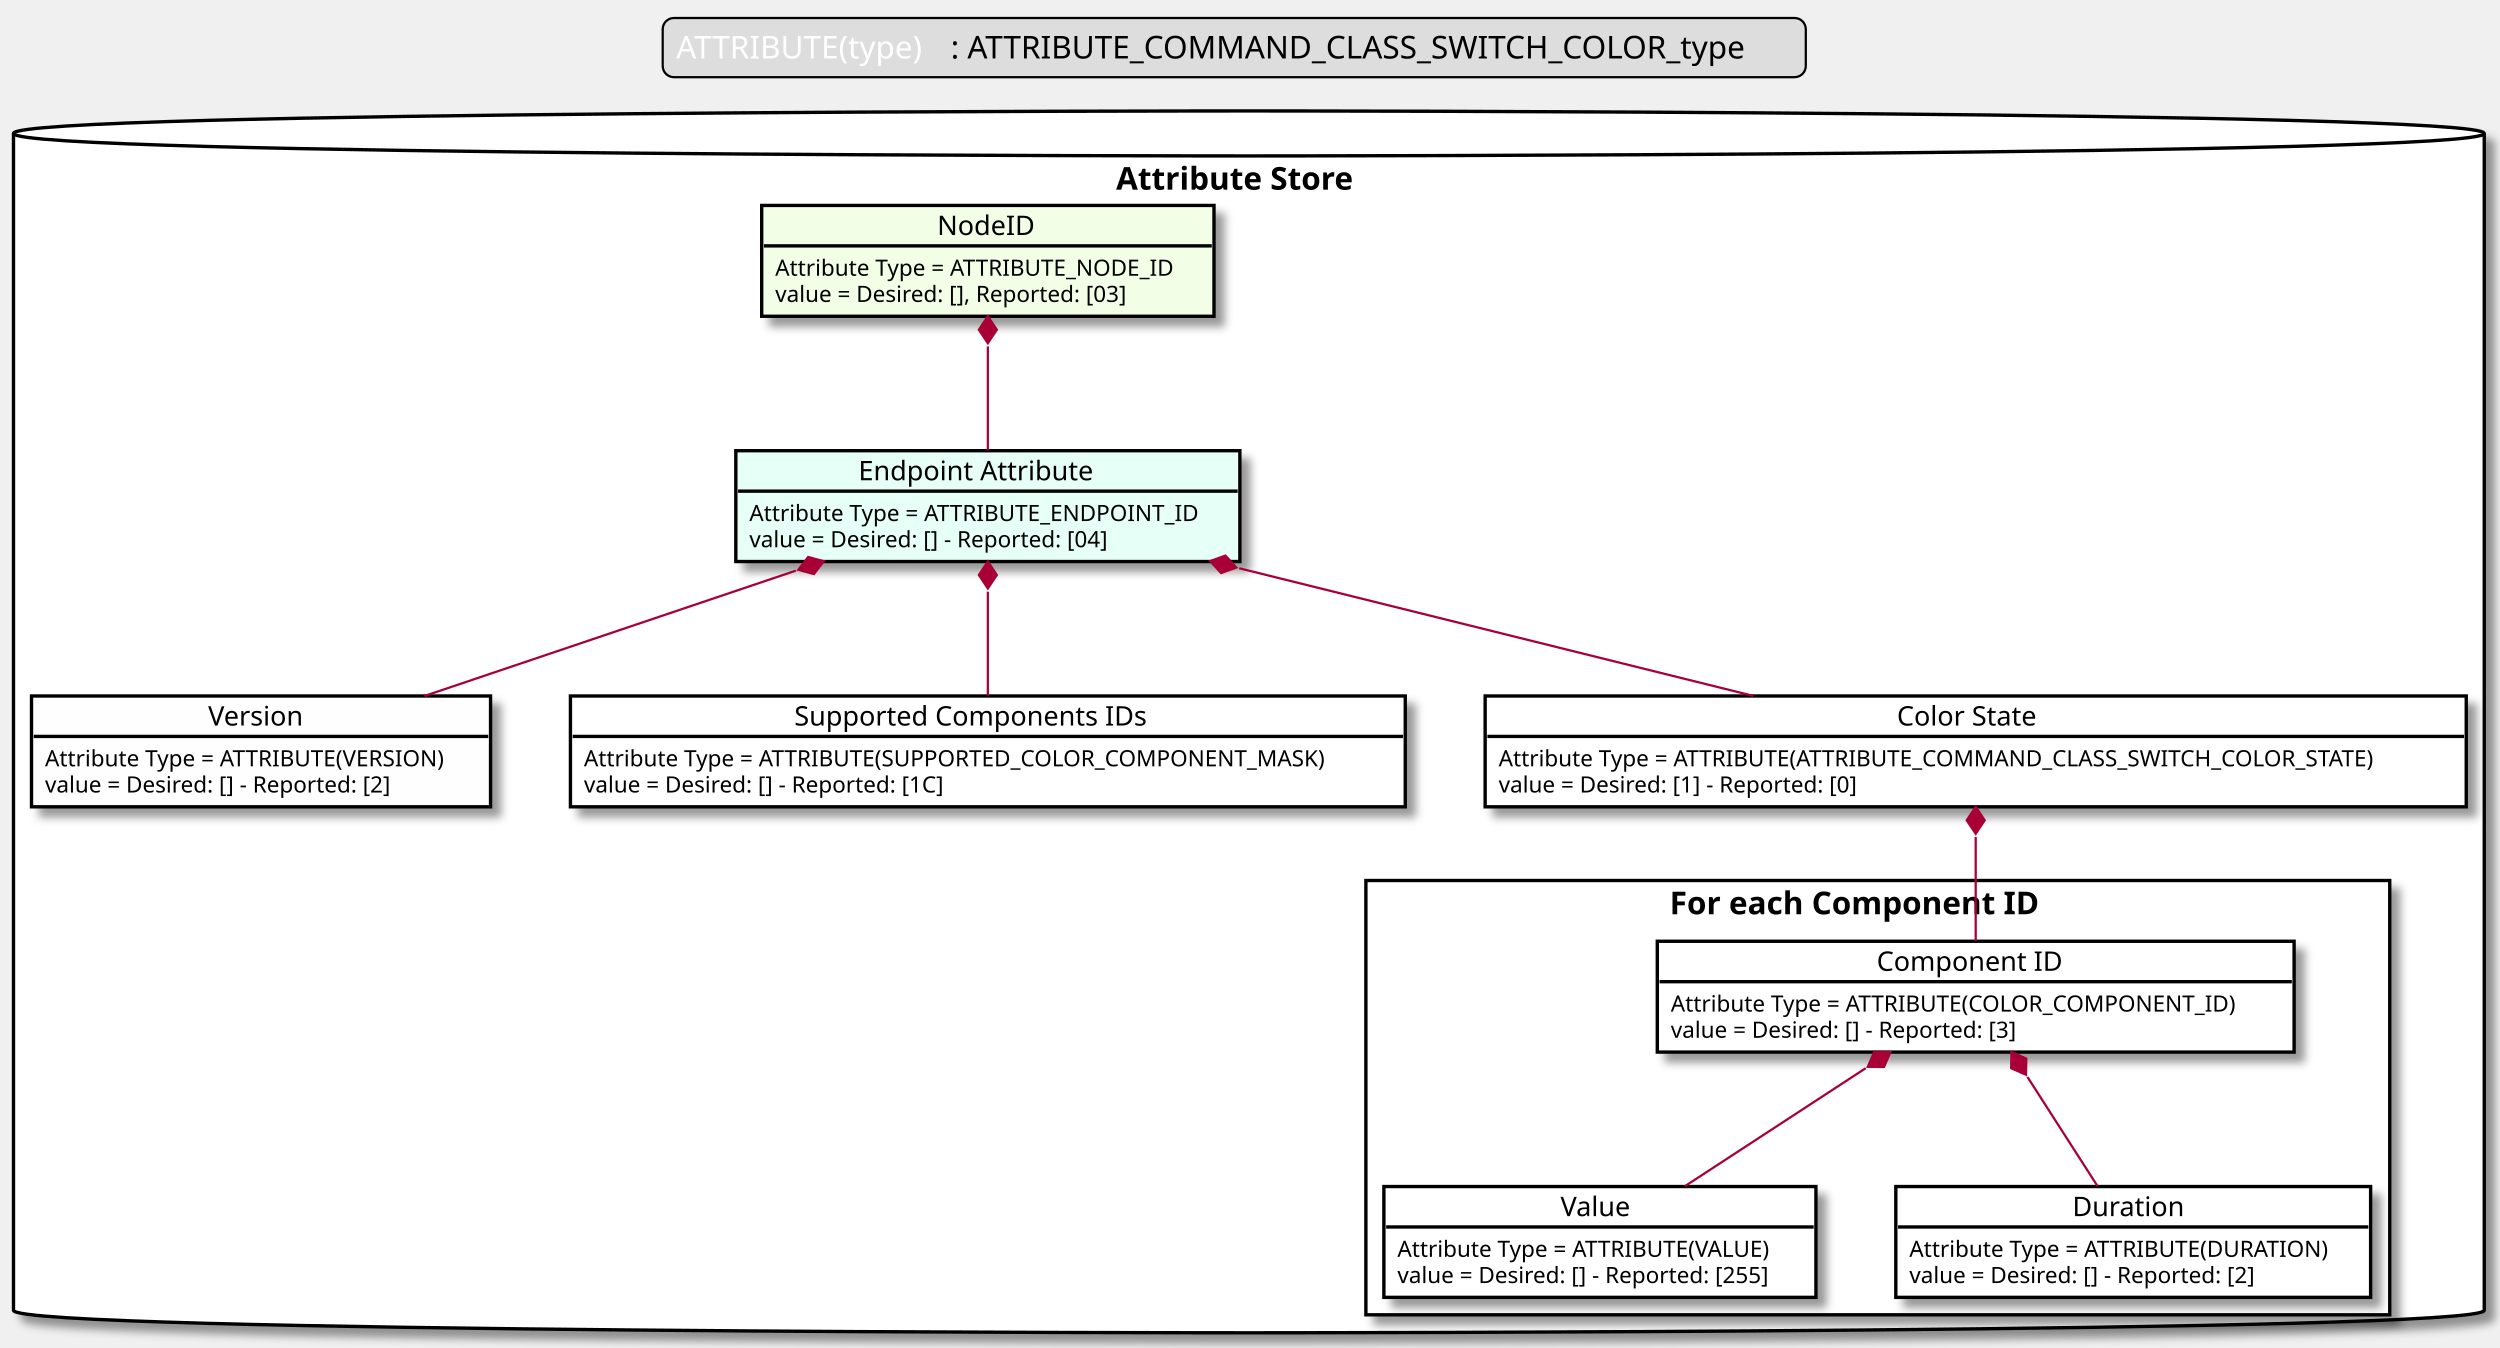
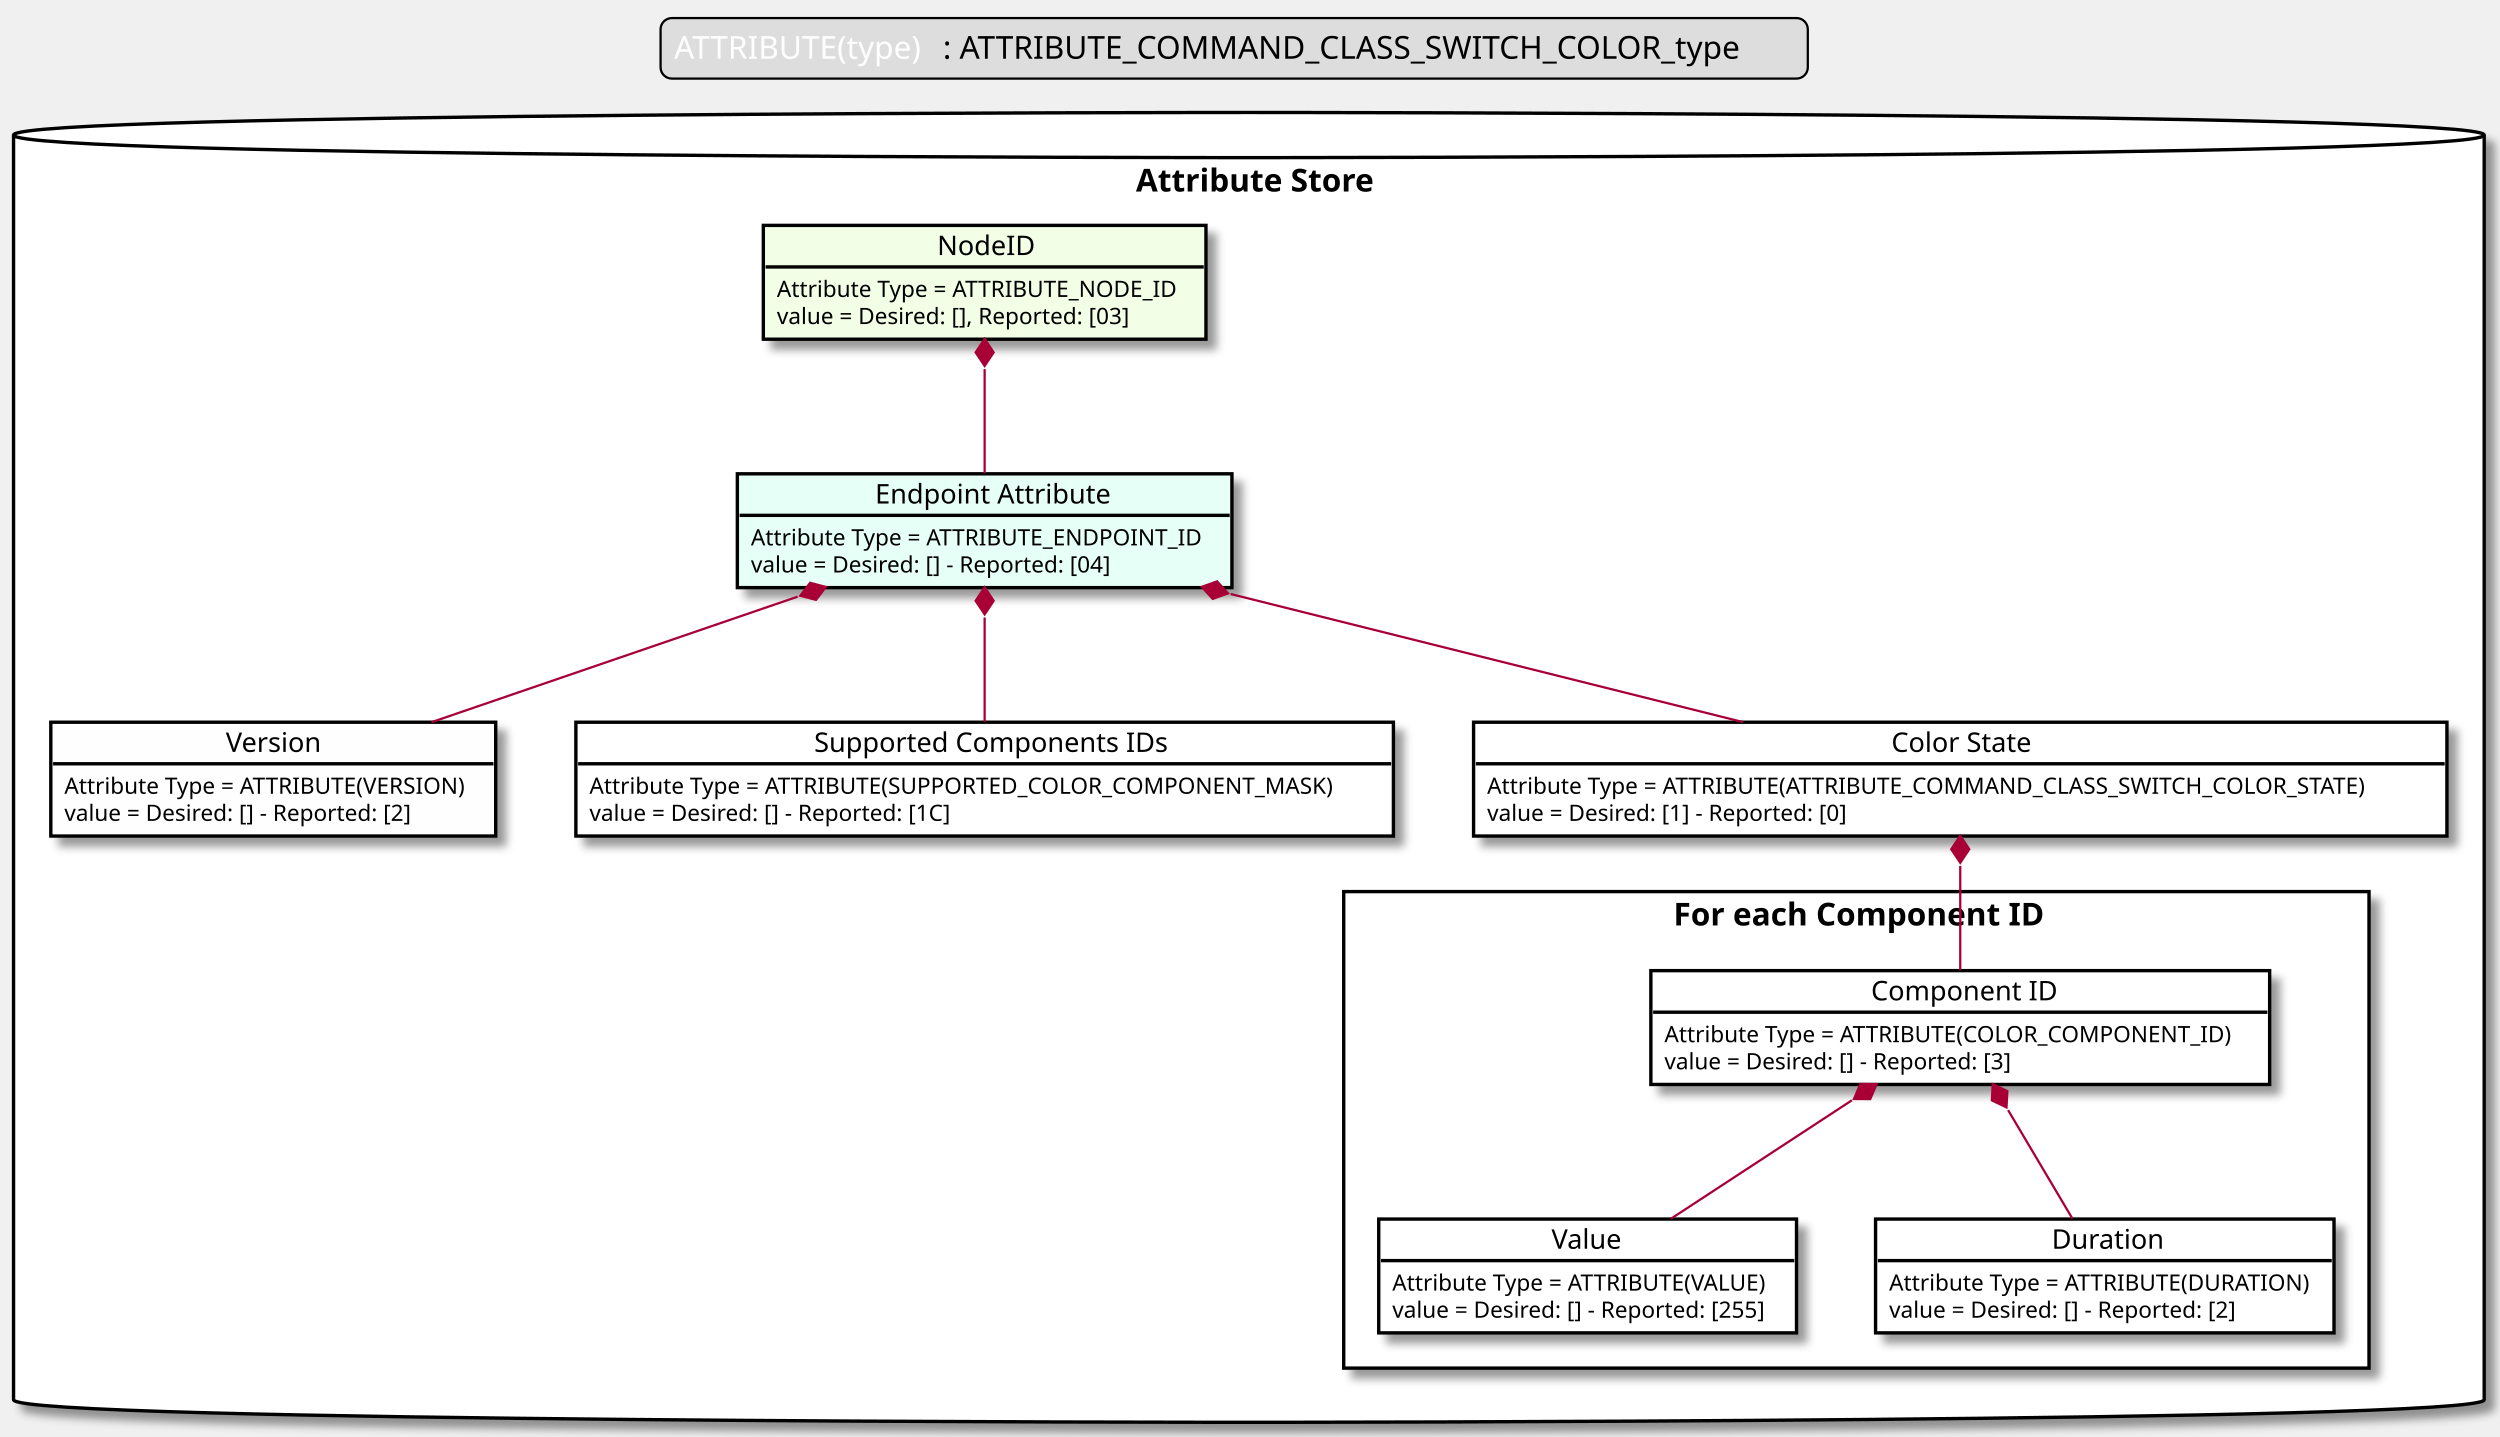
- <svg xmlns="http://www.w3.org/2000/svg" contentScriptType="application/ecmascript" contentStyleType="text/css" height="599px" preserveAspectRatio="none" style="width:1111px;height:599px;background:#FFFFFF;" version="1.1" viewBox="0 0 1111 599" width="1111px" zoomAndPan="magnify">
+ <svg xmlns="http://www.w3.org/2000/svg" contentScriptType="application/ecmascript" contentStyleType="text/css" height="636px" preserveAspectRatio="none" style="width:1107px;height:636px;background:#FFFFFF;" version="1.1" viewBox="0 0 1107 636" width="1107px" zoomAndPan="magnify">
  <defs>
    <filter height="300%" id="fqia8untd8xqz" width="300%" x="-1" y="-1">
      <feGaussianBlur result="blurOut" stdDeviation="2.0" />
      <feColorMatrix in="blurOut" result="blurOut2" type="matrix" values="0 0 0 0 0 0 0 0 0 0 0 0 0 0 0 0 0 0 .4 0" />
      <feOffset dx="4.0" dy="4.0" in="blurOut2" result="blurOut3" />
      <feBlend in="SourceGraphic" in2="blurOut3" mode="normal" />
    </filter>
  </defs>
  <g>
-     <rect fill="#DDDDDD" height="26.297" rx="5" ry="5" style="stroke:#000000;stroke-width:1.0;" width="508" x="294.5" y="8" />
-     <text fill="#FEFEFE" font-family="sans-serif" font-size="14" lengthAdjust="spacing" textLength="118" x="300.5" y="25.995">ATTRIBUTE(type)</text>
-     <text fill="#000000" font-family="sans-serif" font-size="14" lengthAdjust="spacing" textLength="374" x="422.5" y="25.995">: ATTRIBUTE_COMMAND_CLASS_SWITCH_COLOR_type</text>
-     <path d="M6,59.297 C6,49.297 555,49.297 555,49.297 C555,49.297 1104,49.297 1104,59.297 L1104,582.297 C1104,592.297 555,592.297 555,592.297 C555,592.297 6,592.297 6,582.297 L6,59.297 " fill="#FFFFFF" filter="url(#fqia8untd8xqz)" style="stroke:#000000;stroke-width:1.5;" />
-     <path d="M6,59.297 C6,69.297 555,69.297 555,69.297 C555,69.297 1104,69.297 1104,59.297 " fill="none" style="stroke:#000000;stroke-width:1.5;" />
-     <text fill="#000000" font-family="sans-serif" font-size="14" font-weight="bold" lengthAdjust="spacing" textLength="118" x="496" y="84.292">Attribute Store</text>
-     <rect fill="#FFFFFF" filter="url(#fqia8untd8xqz)" height="193" style="stroke:#000000;stroke-width:1.5;" width="455" x="607" y="391.297" />
-     <text fill="#000000" font-family="sans-serif" font-size="14" font-weight="bold" lengthAdjust="spacing" textLength="185" x="742" y="406.292">For each Component ID</text>
-     <rect fill="#F2FFE6" filter="url(#fqia8untd8xqz)" height="49.25" style="stroke:#000000;stroke-width:1.5;" width="201" x="338.5" y="91.297" />
-     <text fill="#000000" font-family="sans-serif" font-size="12" lengthAdjust="spacing" textLength="45" x="416.5" y="104.436">NodeID</text>
-     <line style="stroke:#000000;stroke-width:1.5;" x1="339.5" x2="538.5" y1="109.266" y2="109.266" />
-     <text fill="#000000" font-family="sans-serif" font-size="10" lengthAdjust="spacing" textLength="189" x="344.5" y="122.548">Attribute Type = ATTRIBUTE_NODE_ID</text>
-     <text fill="#000000" font-family="sans-serif" font-size="10" lengthAdjust="spacing" textLength="168" x="344.5" y="134.189">value = Desired: [], Reported: [03]</text>
-     <rect fill="#E6FFF7" filter="url(#fqia8untd8xqz)" height="49.25" style="stroke:#000000;stroke-width:1.5;" width="224" x="327" y="200.297" />
-     <text fill="#000000" font-family="sans-serif" font-size="12" lengthAdjust="spacing" textLength="115" x="381.5" y="213.435">Endpoint Attribute</text>
-     <line style="stroke:#000000;stroke-width:1.5;" x1="328" x2="550" y1="218.266" y2="218.266" />
-     <text fill="#000000" font-family="sans-serif" font-size="10" lengthAdjust="spacing" textLength="212" x="333" y="231.548">Attribute Type = ATTRIBUTE_ENDPOINT_ID</text>
-     <text fill="#000000" font-family="sans-serif" font-size="10" lengthAdjust="spacing" textLength="172" x="333" y="243.189">value = Desired: [] - Reported: [04]</text>
-     <rect fill="#FEFEFE" filter="url(#fqia8untd8xqz)" height="49.25" style="stroke:#000000;stroke-width:1.5;" width="204" x="14" y="309.297" />
-     <text fill="#000000" font-family="sans-serif" font-size="12" lengthAdjust="spacing" textLength="47" x="92.5" y="322.435">Version</text>
-     <line style="stroke:#000000;stroke-width:1.5;" x1="15" x2="217" y1="327.266" y2="327.266" />
-     <text fill="#000000" font-family="sans-serif" font-size="10" lengthAdjust="spacing" textLength="192" x="20" y="340.548">Attribute Type = ATTRIBUTE(VERSION)</text>
-     <text fill="#000000" font-family="sans-serif" font-size="10" lengthAdjust="spacing" textLength="166" x="20" y="352.188">value = Desired: [] - Reported: [2]</text>
-     <rect fill="#FFFFFF" filter="url(#fqia8untd8xqz)" height="49.25" style="stroke:#000000;stroke-width:1.5;" width="371" x="253.5" y="309.297" />
-     <text fill="#000000" font-family="sans-serif" font-size="12" lengthAdjust="spacing" textLength="172" x="353" y="322.435">Supported Components IDs</text>
-     <line style="stroke:#000000;stroke-width:1.5;" x1="254.5" x2="623.5" y1="327.266" y2="327.266" />
-     <text fill="#000000" font-family="sans-serif" font-size="10" lengthAdjust="spacing" textLength="359" x="259.5" y="340.548">Attribute Type = ATTRIBUTE(SUPPORTED_COLOR_COMPONENT_MASK)</text>
-     <text fill="#000000" font-family="sans-serif" font-size="10" lengthAdjust="spacing" textLength="174" x="259.5" y="352.188">value = Desired: [] - Reported: [1C]</text>
-     <rect fill="#FFFFFF" filter="url(#fqia8untd8xqz)" height="49.25" style="stroke:#000000;stroke-width:1.5;" width="436" x="660" y="309.297" />
-     <text fill="#000000" font-family="sans-serif" font-size="12" lengthAdjust="spacing" textLength="70" x="843" y="322.435">Color State</text>
-     <line style="stroke:#000000;stroke-width:1.5;" x1="661" x2="1095" y1="327.266" y2="327.266" />
-     <text fill="#000000" font-family="sans-serif" font-size="10" lengthAdjust="spacing" textLength="424" x="666" y="340.548">Attribute Type = ATTRIBUTE(ATTRIBUTE_COMMAND_CLASS_SWITCH_COLOR_STATE)</text>
-     <text fill="#000000" font-family="sans-serif" font-size="10" lengthAdjust="spacing" textLength="172" x="666" y="352.188">value = Desired: [1] - Reported: [0]</text>
-     <rect fill="#FFFFFF" filter="url(#fqia8untd8xqz)" height="49.25" style="stroke:#000000;stroke-width:1.5;" width="283" x="736.5" y="418.297" />
-     <text fill="#000000" font-family="sans-serif" font-size="12" lengthAdjust="spacing" textLength="88" x="834" y="431.435">Component ID</text>
-     <line style="stroke:#000000;stroke-width:1.5;" x1="737.5" x2="1018.5" y1="436.266" y2="436.266" />
-     <text fill="#000000" font-family="sans-serif" font-size="10" lengthAdjust="spacing" textLength="271" x="742.5" y="449.548">Attribute Type = ATTRIBUTE(COLOR_COMPONENT_ID)</text>
-     <text fill="#000000" font-family="sans-serif" font-size="10" lengthAdjust="spacing" textLength="166" x="742.5" y="461.188">value = Desired: [] - Reported: [3]</text>
-     <rect fill="#FFFFFF" filter="url(#fqia8untd8xqz)" height="49.25" style="stroke:#000000;stroke-width:1.5;" width="192" x="615" y="527.297" />
-     <text fill="#000000" font-family="sans-serif" font-size="12" lengthAdjust="spacing" textLength="35" x="693.5" y="540.436">Value</text>
-     <line style="stroke:#000000;stroke-width:1.5;" x1="616" x2="806" y1="545.266" y2="545.266" />
-     <text fill="#000000" font-family="sans-serif" font-size="10" lengthAdjust="spacing" textLength="180" x="621" y="558.548">Attribute Type = ATTRIBUTE(VALUE)</text>
-     <text fill="#000000" font-family="sans-serif" font-size="10" lengthAdjust="spacing" textLength="178" x="621" y="570.188">value = Desired: [] - Reported: [255]</text>
-     <rect fill="#FFFFFF" filter="url(#fqia8untd8xqz)" height="49.25" style="stroke:#000000;stroke-width:1.5;" width="211" x="842.5" y="527.297" />
-     <text fill="#000000" font-family="sans-serif" font-size="12" lengthAdjust="spacing" textLength="54" x="921" y="540.436">Duration</text>
-     <line style="stroke:#000000;stroke-width:1.5;" x1="843.5" x2="1052.5" y1="545.266" y2="545.266" />
-     <text fill="#000000" font-family="sans-serif" font-size="10" lengthAdjust="spacing" textLength="199" x="848.5" y="558.548">Attribute Type = ATTRIBUTE(DURATION)</text>
-     <text fill="#000000" font-family="sans-serif" font-size="10" lengthAdjust="spacing" textLength="166" x="848.5" y="570.188">value = Desired: [] - Reported: [2]</text>
-     <path codeLine="425" d="M439,153.927 C439,169.269 439,186.521 439,200.161 " fill="none" id="node-backto-endpoint" style="stroke:#A80036;stroke-width:1.0;" />
-     <polygon fill="#A80036" points="439,140.531,435,146.531,439,152.531,443,146.531,439,140.531" style="stroke:#A80036;stroke-width:1.0;" />
-     <path codeLine="426" d="M353.687,253.587 C302.298,270.929 237.558,292.776 188.625,309.289 " fill="none" id="endpoint-backto-version" style="stroke:#A80036;stroke-width:1.0;" />
-     <polygon fill="#A80036" points="366.11,249.394,359.146,247.523,354.74,253.232,361.704,255.103,366.11,249.394" style="stroke:#A80036;stroke-width:1.0;" />
-     <path codeLine="427" d="M439,262.926 C439,278.269 439,295.521 439,309.161 " fill="none" id="endpoint-backto-supported_components_ids" style="stroke:#A80036;stroke-width:1.0;" />
-     <polygon fill="#A80036" points="439,249.531,435,255.531,439,261.531,443,255.531,439,249.531" style="stroke:#A80036;stroke-width:1.0;" />
-     <path codeLine="428" d="M550.71,252.534 C621.164,270.027 711.326,292.413 779.172,309.259 " fill="none" id="endpoint-backto-color_state" style="stroke:#A80036;stroke-width:1.0;" />
-     <polygon fill="#A80036" points="537.794,249.327,542.653,254.655,549.44,252.218,544.581,246.89,537.794,249.327" style="stroke:#A80036;stroke-width:1.0;" />
-     <path codeLine="429" d="M878,371.926 C878,387.269 878,404.521 878,418.161 " fill="none" id="color_state-backto-component_id" style="stroke:#A80036;stroke-width:1.0;" />
-     <polygon fill="#A80036" points="878,358.531,874,364.531,878,370.531,882,364.531,878,358.531" style="stroke:#A80036;stroke-width:1.0;" />
-     <path codeLine="430" d="M829.107,474.709 C803.461,491.448 772.522,511.642 748.745,527.161 " fill="none" id="component_id-backto-component_id_value" style="stroke:#A80036;stroke-width:1.0;" />
-     <polygon fill="#A80036" points="840.105,467.531,832.894,467.461,830.056,474.09,837.267,474.16,840.105,467.531" style="stroke:#A80036;stroke-width:1.0;" />
-     <path codeLine="431" d="M900.989,478.594 C911.204,494.5 922.972,512.825 932.179,527.161 " fill="none" id="component_id-backto-component_id_duration" style="stroke:#A80036;stroke-width:1.0;" />
-     <polygon fill="#A80036" points="893.884,467.531,893.761,474.741,900.369,477.628,900.492,470.418,893.884,467.531" style="stroke:#A80036;stroke-width:1.0;" />
+     <rect fill="#DDDDDD" height="26.8" rx="5" ry="5" style="stroke:#000000;stroke-width:1.0;" width="508" x="292.5" y="8" />
+     <text fill="#FEFEFE" font-family="sans-serif" font-size="14" lengthAdjust="spacing" textLength="115" x="298.5" y="26.006">ATTRIBUTE(type)</text>
+     <text fill="#000000" font-family="sans-serif" font-size="14" lengthAdjust="spacing" textLength="377" x="417.5" y="26.006">: ATTRIBUTE_COMMAND_CLASS_SWITCH_COLOR_type</text>
+     <path d="M6,59.8 C6,49.8 553,49.8 553,49.8 C553,49.8 1100,49.8 1100,59.8 L1100,619.8 C1100,629.8 553,629.8 553,629.8 C553,629.8 6,629.8 6,619.8 L6,59.8 " fill="#FFFFFF" filter="url(#fqia8untd8xqz)" style="stroke:#000000;stroke-width:1.5;" />
+     <path d="M6,59.8 C6,69.8 553,69.8 553,69.8 C553,69.8 1100,69.8 1100,59.8 " fill="none" style="stroke:#000000;stroke-width:1.5;" />
+     <text fill="#000000" font-family="sans-serif" font-size="14" font-weight="bold" lengthAdjust="spacing" textLength="100" x="503" y="84.806">Attribute Store</text>
+     <rect fill="#FFFFFF" filter="url(#fqia8untd8xqz)" height="211" style="stroke:#000000;stroke-width:1.5;" width="454" x="595" y="394.8" />
+     <text fill="#000000" font-family="sans-serif" font-size="14" font-weight="bold" lengthAdjust="spacing" textLength="162" x="741" y="409.806">For each Component ID</text>
+     <rect fill="#F2FFE6" filter="url(#fqia8untd8xqz)" height="50.4" style="stroke:#000000;stroke-width:1.5;" width="196" x="338" y="99.8" />
+     <text fill="#000000" font-family="sans-serif" font-size="12" lengthAdjust="spacing" textLength="42" x="415" y="112.948">NodeID</text>
+     <line style="stroke:#000000;stroke-width:1.5;" x1="339" x2="533" y1="118.2" y2="118.2" />
+     <text fill="#000000" font-family="sans-serif" font-size="10" lengthAdjust="spacing" textLength="184" x="344" y="131.49">Attribute Type = ATTRIBUTE_NODE_ID</text>
+     <text fill="#000000" font-family="sans-serif" font-size="10" lengthAdjust="spacing" textLength="157" x="344" y="143.49">value = Desired: [], Reported: [03]</text>
+     <rect fill="#E6FFF7" filter="url(#fqia8untd8xqz)" height="50.4" style="stroke:#000000;stroke-width:1.5;" width="219" x="326.5" y="209.8" />
+     <text fill="#000000" font-family="sans-serif" font-size="12" lengthAdjust="spacing" textLength="97" x="387.5" y="222.948">Endpoint Attribute</text>
+     <line style="stroke:#000000;stroke-width:1.5;" x1="327.5" x2="544.5" y1="228.2" y2="228.2" />
+     <text fill="#000000" font-family="sans-serif" font-size="10" lengthAdjust="spacing" textLength="207" x="332.5" y="241.49">Attribute Type = ATTRIBUTE_ENDPOINT_ID</text>
+     <text fill="#000000" font-family="sans-serif" font-size="10" lengthAdjust="spacing" textLength="160" x="332.5" y="253.49">value = Desired: [] - Reported: [04]</text>
+     <rect fill="#FEFEFE" filter="url(#fqia8untd8xqz)" height="50.4" style="stroke:#000000;stroke-width:1.5;" width="197" x="22.5" y="319.8" />
+     <text fill="#000000" font-family="sans-serif" font-size="12" lengthAdjust="spacing" textLength="42" x="100" y="332.948">Version</text>
+     <line style="stroke:#000000;stroke-width:1.5;" x1="23.5" x2="218.5" y1="338.2" y2="338.2" />
+     <text fill="#000000" font-family="sans-serif" font-size="10" lengthAdjust="spacing" textLength="185" x="28.5" y="351.49">Attribute Type = ATTRIBUTE(VERSION)</text>
+     <text fill="#000000" font-family="sans-serif" font-size="10" lengthAdjust="spacing" textLength="154" x="28.5" y="363.49">value = Desired: [] - Reported: [2]</text>
+     <rect fill="#FFFFFF" filter="url(#fqia8untd8xqz)" height="50.4" style="stroke:#000000;stroke-width:1.5;" width="362" x="255" y="319.8" />
+     <text fill="#000000" font-family="sans-serif" font-size="12" lengthAdjust="spacing" textLength="151" x="360.5" y="332.948">Supported Components IDs</text>
+     <line style="stroke:#000000;stroke-width:1.5;" x1="256" x2="616" y1="338.2" y2="338.2" />
+     <text fill="#000000" font-family="sans-serif" font-size="10" lengthAdjust="spacing" textLength="350" x="261" y="351.49">Attribute Type = ATTRIBUTE(SUPPORTED_COLOR_COMPONENT_MASK)</text>
+     <text fill="#000000" font-family="sans-serif" font-size="10" lengthAdjust="spacing" textLength="161" x="261" y="363.49">value = Desired: [] - Reported: [1C]</text>
+     <rect fill="#FFFFFF" filter="url(#fqia8untd8xqz)" height="50.4" style="stroke:#000000;stroke-width:1.5;" width="431" x="652.5" y="319.8" />
+     <text fill="#000000" font-family="sans-serif" font-size="12" lengthAdjust="spacing" textLength="61" x="837.5" y="332.948">Color State</text>
+     <line style="stroke:#000000;stroke-width:1.5;" x1="653.5" x2="1082.5" y1="338.2" y2="338.2" />
+     <text fill="#000000" font-family="sans-serif" font-size="10" lengthAdjust="spacing" textLength="419" x="658.5" y="351.49">Attribute Type = ATTRIBUTE(ATTRIBUTE_COMMAND_CLASS_SWITCH_COLOR_STATE)</text>
+     <text fill="#000000" font-family="sans-serif" font-size="10" lengthAdjust="spacing" textLength="160" x="658.5" y="363.49">value = Desired: [1] - Reported: [0]</text>
+     <rect fill="#FFFFFF" filter="url(#fqia8untd8xqz)" height="50.4" style="stroke:#000000;stroke-width:1.5;" width="274" x="731" y="429.8" />
+     <text fill="#000000" font-family="sans-serif" font-size="12" lengthAdjust="spacing" textLength="79" x="828.5" y="442.948">Component ID</text>
+     <line style="stroke:#000000;stroke-width:1.5;" x1="732" x2="1004" y1="448.2" y2="448.2" />
+     <text fill="#000000" font-family="sans-serif" font-size="10" lengthAdjust="spacing" textLength="262" x="737" y="461.49">Attribute Type = ATTRIBUTE(COLOR_COMPONENT_ID)</text>
+     <text fill="#000000" font-family="sans-serif" font-size="10" lengthAdjust="spacing" textLength="154" x="737" y="473.49">value = Desired: [] - Reported: [3]</text>
+     <rect fill="#FFFFFF" filter="url(#fqia8untd8xqz)" height="50.4" style="stroke:#000000;stroke-width:1.5;" width="185" x="610.5" y="539.8" />
+     <text fill="#000000" font-family="sans-serif" font-size="12" lengthAdjust="spacing" textLength="32" x="687" y="552.948">Value</text>
+     <line style="stroke:#000000;stroke-width:1.5;" x1="611.5" x2="794.5" y1="558.2" y2="558.2" />
+     <text fill="#000000" font-family="sans-serif" font-size="10" lengthAdjust="spacing" textLength="173" x="616.5" y="571.49">Attribute Type = ATTRIBUTE(VALUE)</text>
+     <text fill="#000000" font-family="sans-serif" font-size="10" lengthAdjust="spacing" textLength="166" x="616.5" y="583.49">value = Desired: [] - Reported: [255]</text>
+     <rect fill="#FFFFFF" filter="url(#fqia8untd8xqz)" height="50.4" style="stroke:#000000;stroke-width:1.5;" width="203" x="830.5" y="539.8" />
+     <text fill="#000000" font-family="sans-serif" font-size="12" lengthAdjust="spacing" textLength="47" x="908.5" y="552.948">Duration</text>
+     <line style="stroke:#000000;stroke-width:1.5;" x1="831.5" x2="1032.5" y1="558.2" y2="558.2" />
+     <text fill="#000000" font-family="sans-serif" font-size="10" lengthAdjust="spacing" textLength="191" x="836.5" y="571.49">Attribute Type = ATTRIBUTE(DURATION)</text>
+     <text fill="#000000" font-family="sans-serif" font-size="10" lengthAdjust="spacing" textLength="154" x="836.5" y="583.49">value = Desired: [] - Reported: [2]</text>
+     <path codeLine="425" d="M436,163.41 C436,178.75 436,196.04 436,209.64 " fill="none" id="node-backto-endpoint" style="stroke:#A80036;stroke-width:1.0;" />
+     <polygon fill="#A80036" points="436,150.04,432,156.04,436,162.04,440,156.04,436,150.04" style="stroke:#A80036;stroke-width:1.0;" />
+     <path codeLine="426" d="M353.18,264.2 C302.74,281.49 239.01,303.34 191.09,319.77 " fill="none" id="endpoint-backto-version" style="stroke:#A80036;stroke-width:1.0;" />
+     <polygon fill="#A80036" points="365.7,259.9,358.727,258.063,354.349,263.793,361.322,265.63,365.7,259.9" style="stroke:#A80036;stroke-width:1.0;" />
+     <path codeLine="427" d="M436,273.41 C436,288.75 436,306.04 436,319.64 " fill="none" id="endpoint-backto-supported_components_ids" style="stroke:#A80036;stroke-width:1.0;" />
+     <polygon fill="#A80036" points="436,260.04,432,266.04,436,272.04,440,266.04,436,260.04" style="stroke:#A80036;stroke-width:1.0;" />
+     <path codeLine="428" d="M544.94,263.03 C614.76,280.49 704.57,302.94 771.77,319.74 " fill="none" id="endpoint-backto-color_state" style="stroke:#A80036;stroke-width:1.0;" />
+     <polygon fill="#A80036" points="532.14,259.84,536.989,265.177,543.781,262.753,538.932,257.416,532.14,259.84" style="stroke:#A80036;stroke-width:1.0;" />
+     <path codeLine="429" d="M868,383.41 C868,398.75 868,416.04 868,429.64 " fill="none" id="color_state-backto-component_id" style="stroke:#A80036;stroke-width:1.0;" />
+     <polygon fill="#A80036" points="868,370.04,864,376.04,868,382.04,872,376.04,868,370.04" style="stroke:#A80036;stroke-width:1.0;" />
+     <path codeLine="430" d="M820.03,487.2 C794.48,503.92 763.55,524.17 739.91,539.64 " fill="none" id="component_id-backto-component_id_value" style="stroke:#A80036;stroke-width:1.0;" />
+     <polygon fill="#A80036" points="830.97,480.04,823.759,479.985,820.935,486.62,828.146,486.675,830.97,480.04" style="stroke:#A80036;stroke-width:1.0;" />
+     <path codeLine="431" d="M889.18,491.55 C898.54,507.34 909.29,525.48 917.69,539.64 " fill="none" id="component_id-backto-component_id_duration" style="stroke:#A80036;stroke-width:1.0;" />
+     <polygon fill="#A80036" points="882.36,480.04,881.982,487.241,888.483,490.36,888.862,483.159,882.36,480.04" style="stroke:#A80036;stroke-width:1.0;" />
  </g>
</svg>
